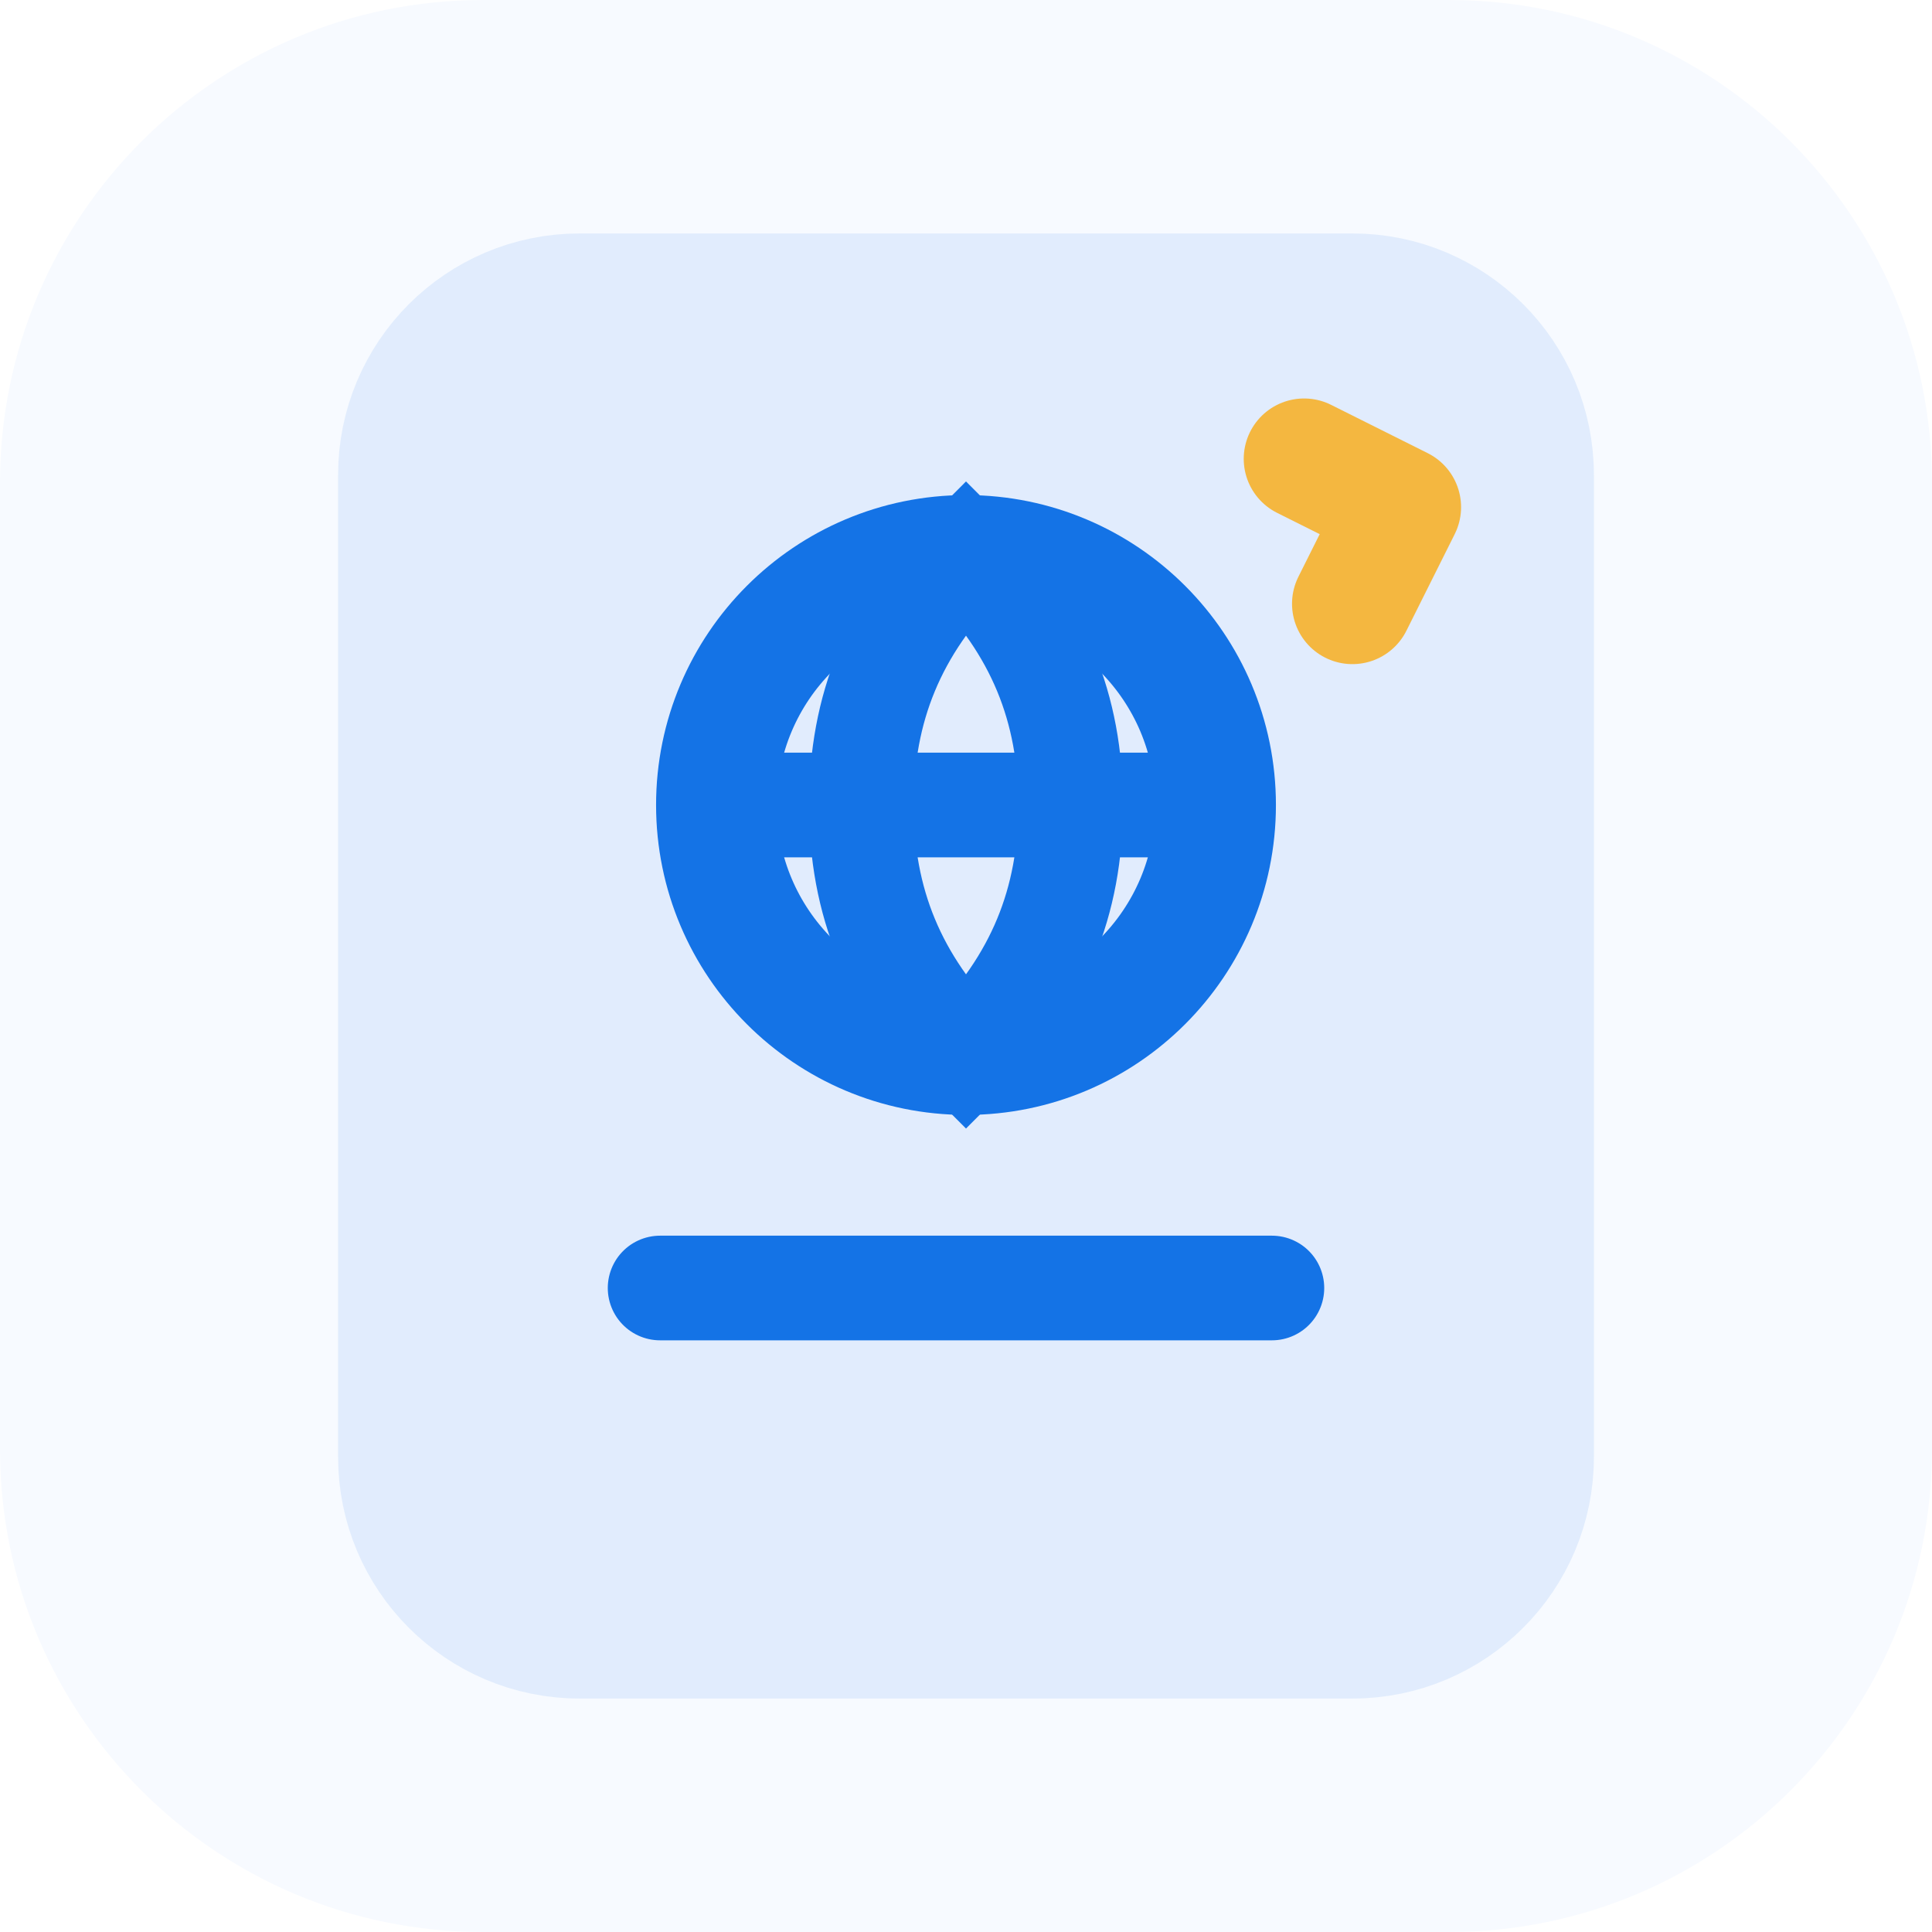
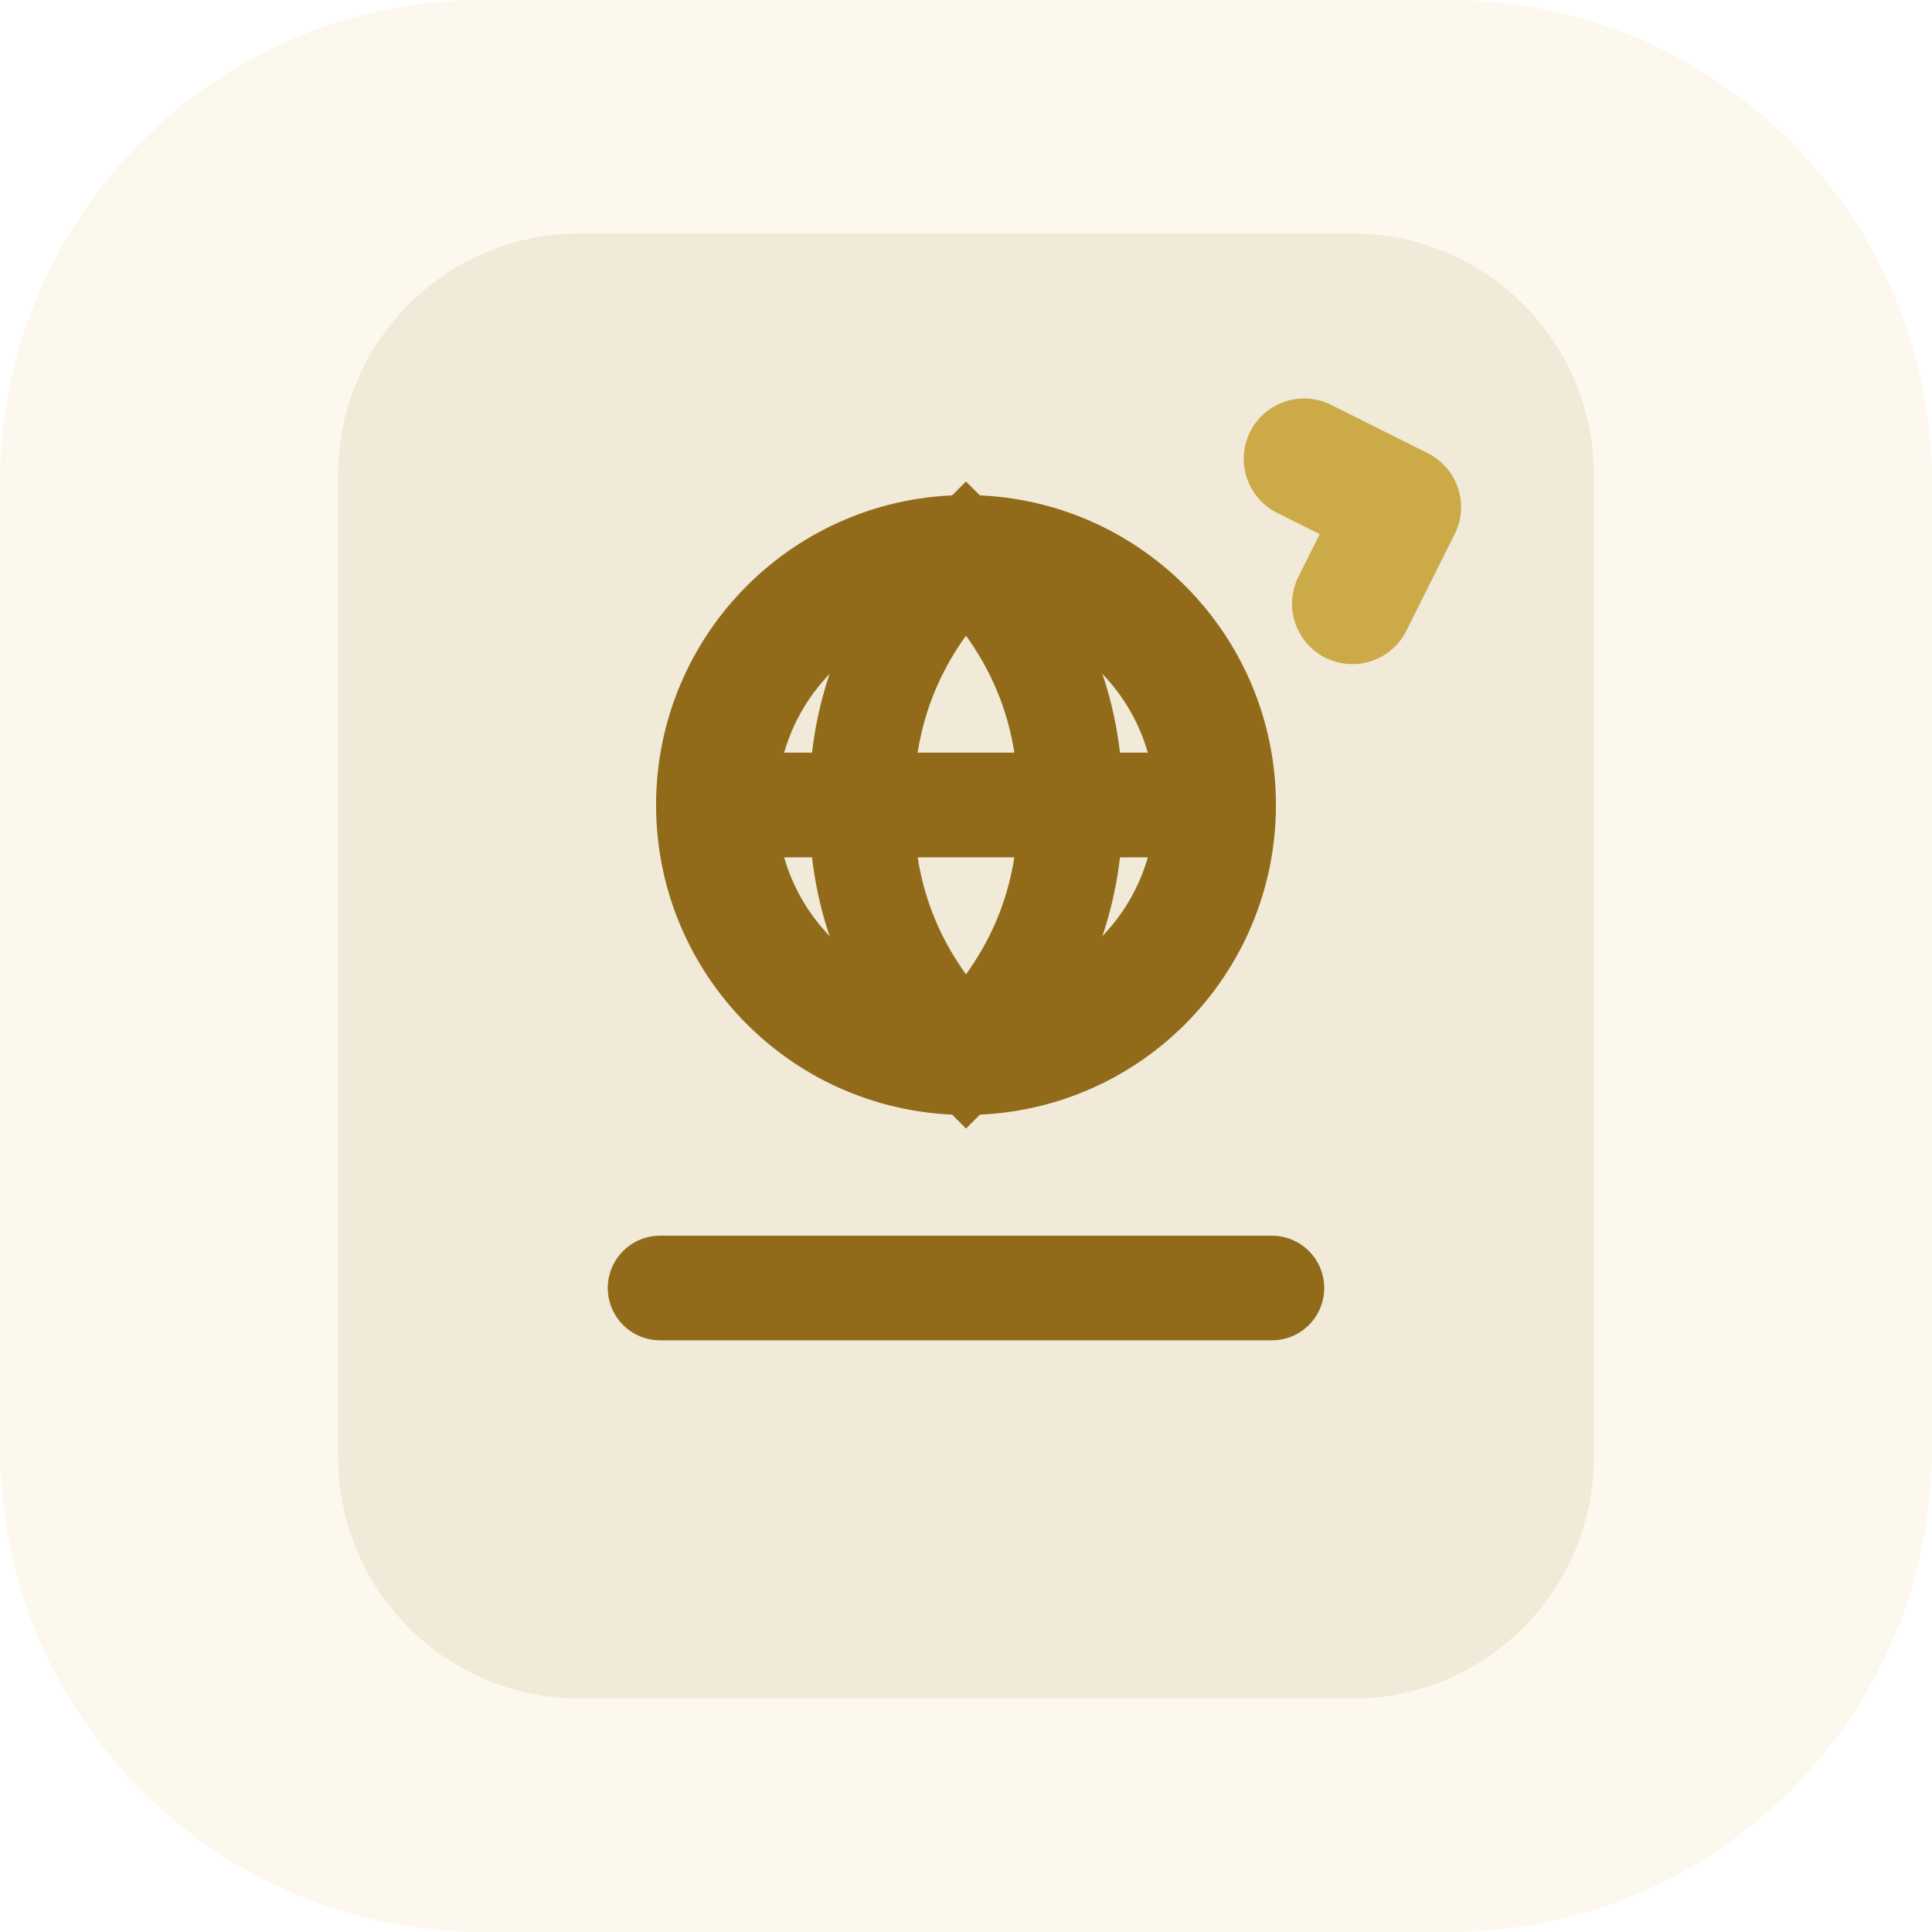
<svg xmlns="http://www.w3.org/2000/svg" width="256" height="256" viewBox="0 0 24 24" fill="none">
-   <rect width="24" height="24" rx="6" fill="#F7FAFF" />
-   <rect x="5" y="3.7" width="14" height="16.6" rx="2.2" fill="#1473E6" opacity=".1" stroke="#1473E6" stroke-width="1.6" />
-   <circle cx="12" cy="10" r="3.1" stroke="#1473E6" stroke-width="1.5" />
-   <path d="M8.9 10h6.2M12 6.9c.9.9 1.3 1.9 1.3 3.1s-.4 2.2-1.3 3.1c-.9-.9-1.3-1.9-1.3-3.1s.4-2.2 1.3-3.1ZM8.2 16h7.6" stroke="#1473E6" stroke-width="1.3" stroke-linecap="round" />
-   <path d="m16.2 5.7 1.2.6-.6 1.2" stroke="#F4B740" stroke-width="1.5" stroke-linecap="round" stroke-linejoin="round" />
+   <rect width="24" height="24" rx="6" fill="#FCF8ED" />
+   <rect x="5" y="3.7" width="14" height="16.6" rx="2.2" fill="#916B19" opacity=".1" stroke="#916B19" stroke-width="1.6" />
+   <circle cx="12" cy="10" r="3.1" stroke="#916B19" stroke-width="1.5" />
+   <path d="M8.9 10h6.2M12 6.9c.9.9 1.3 1.9 1.3 3.1s-.4 2.2-1.3 3.1c-.9-.9-1.3-1.9-1.3-3.1s.4-2.2 1.3-3.1ZM8.2 16h7.6" stroke="#916B19" stroke-width="1.3" stroke-linecap="round" />
+   <path d="m16.2 5.7 1.2.6-.6 1.2" stroke="#CDAA48" stroke-width="1.5" stroke-linecap="round" stroke-linejoin="round" />
</svg>
